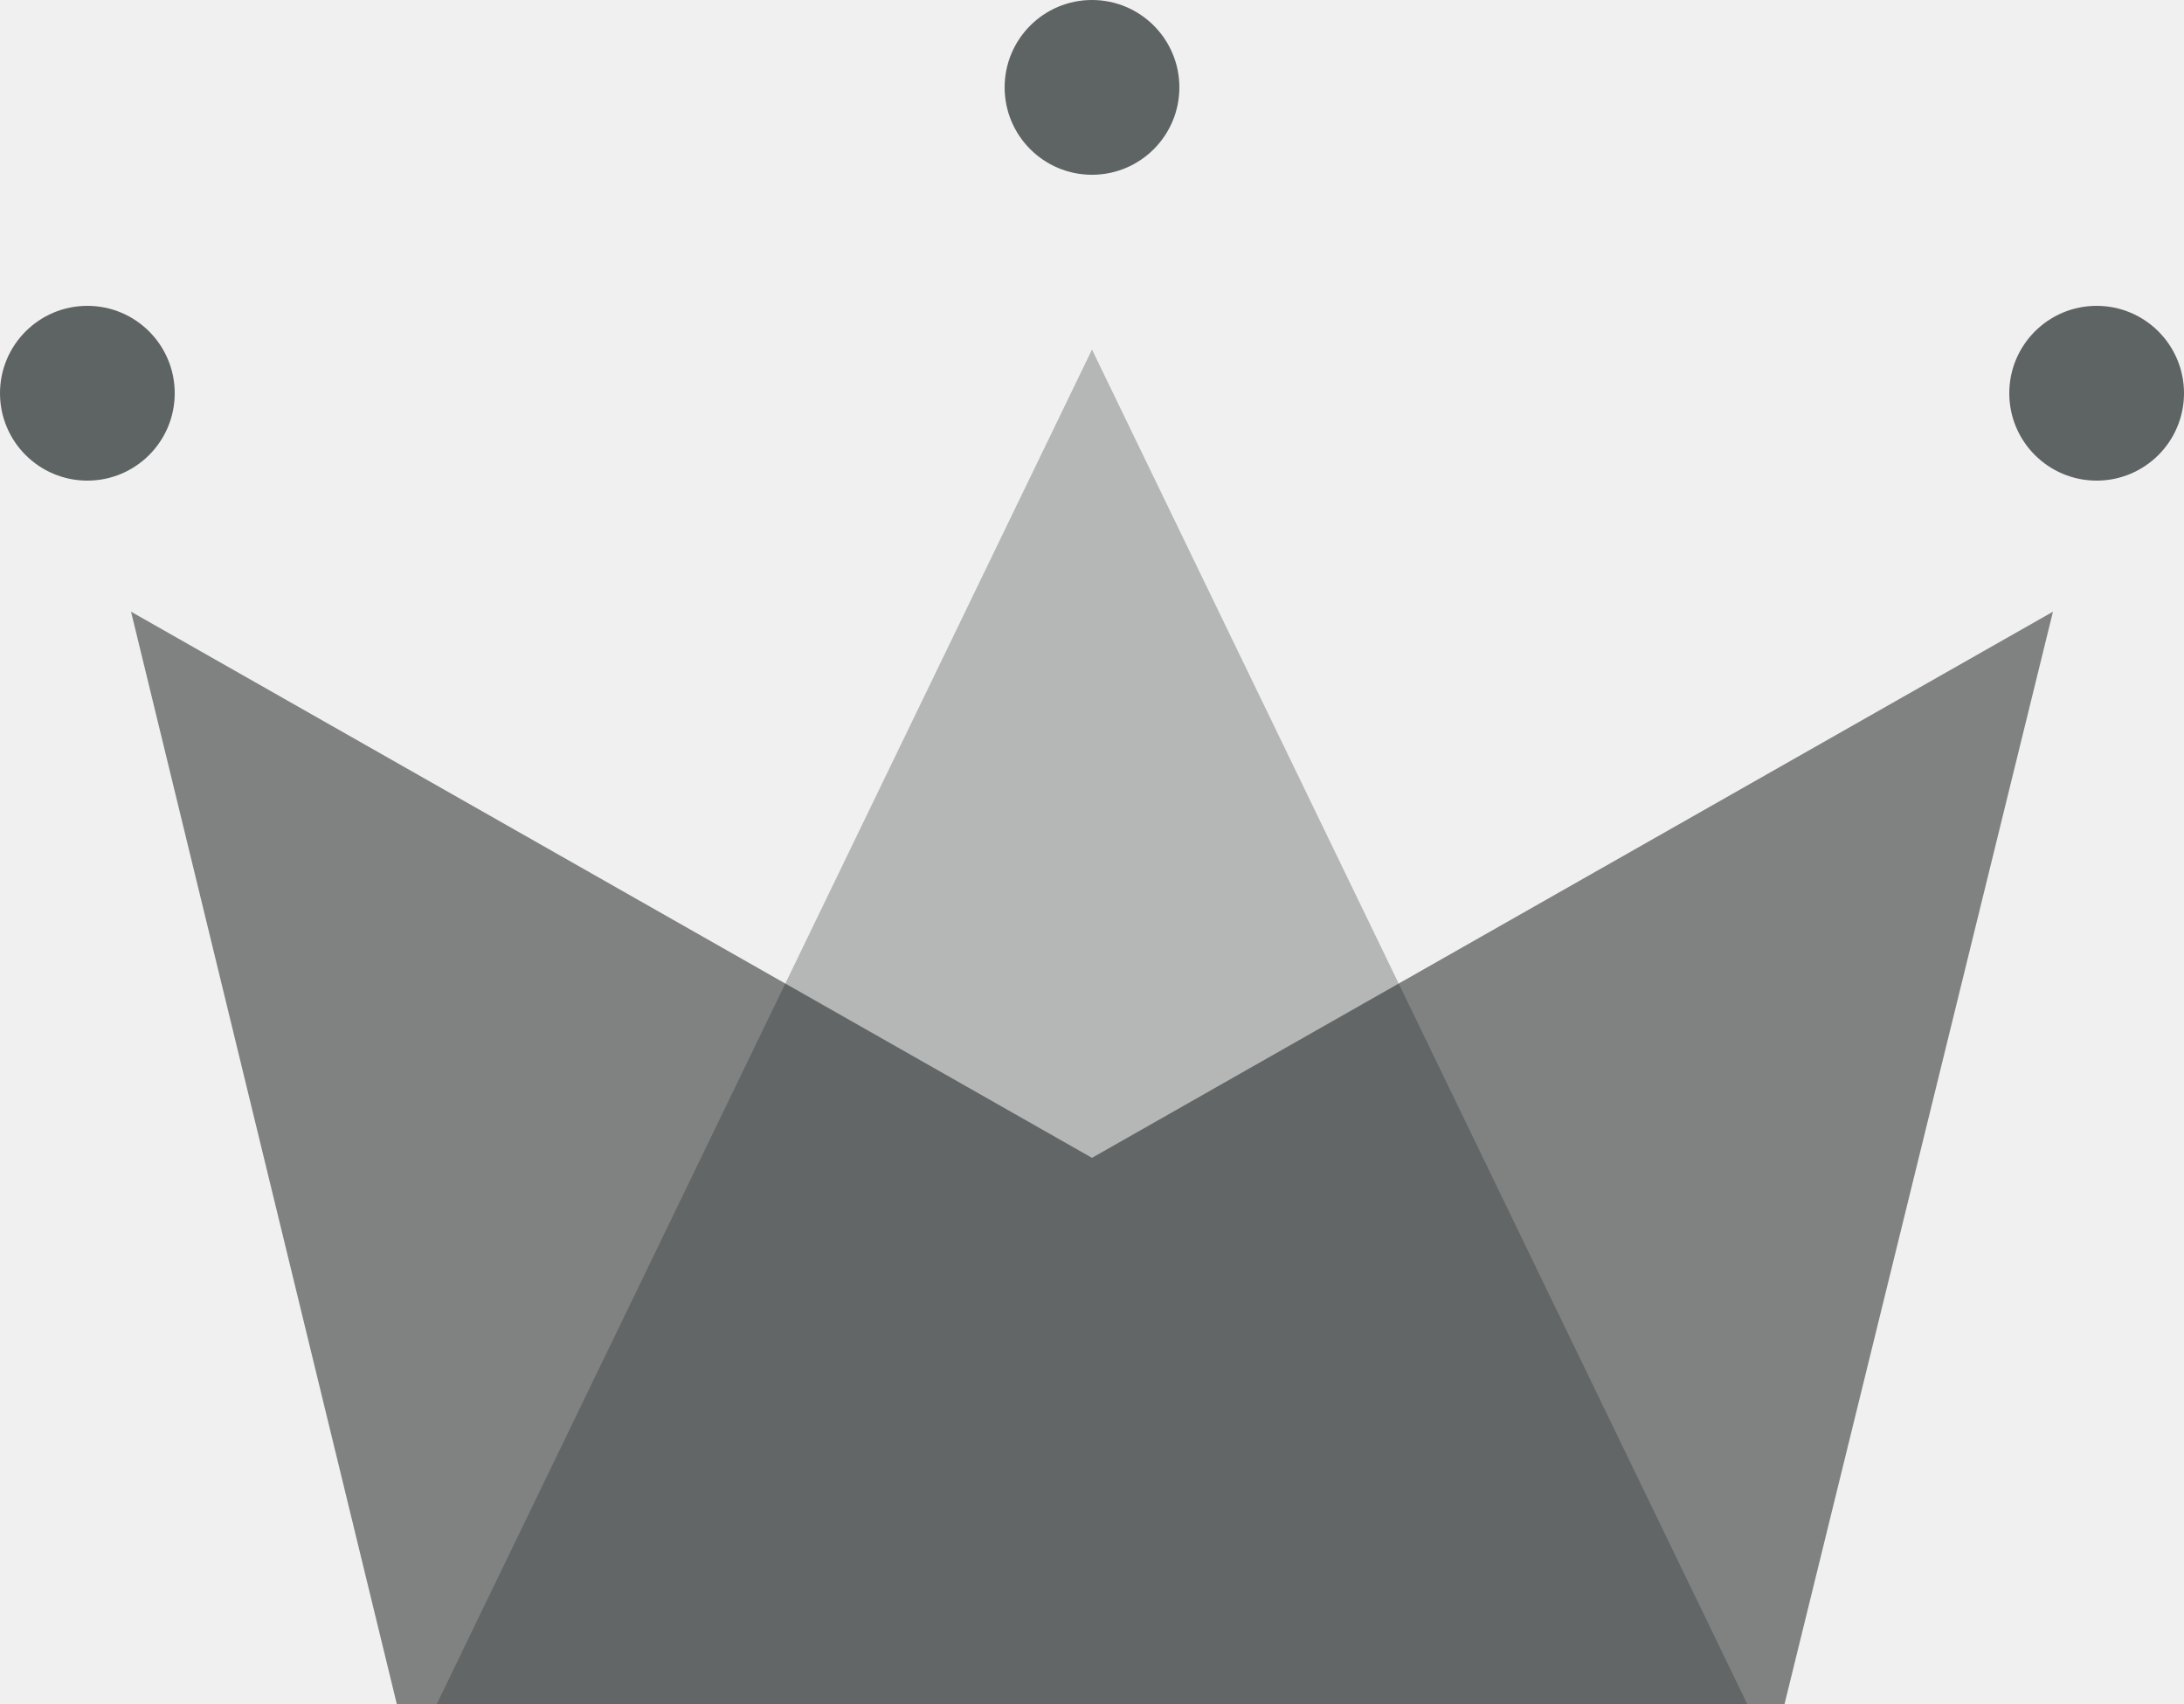
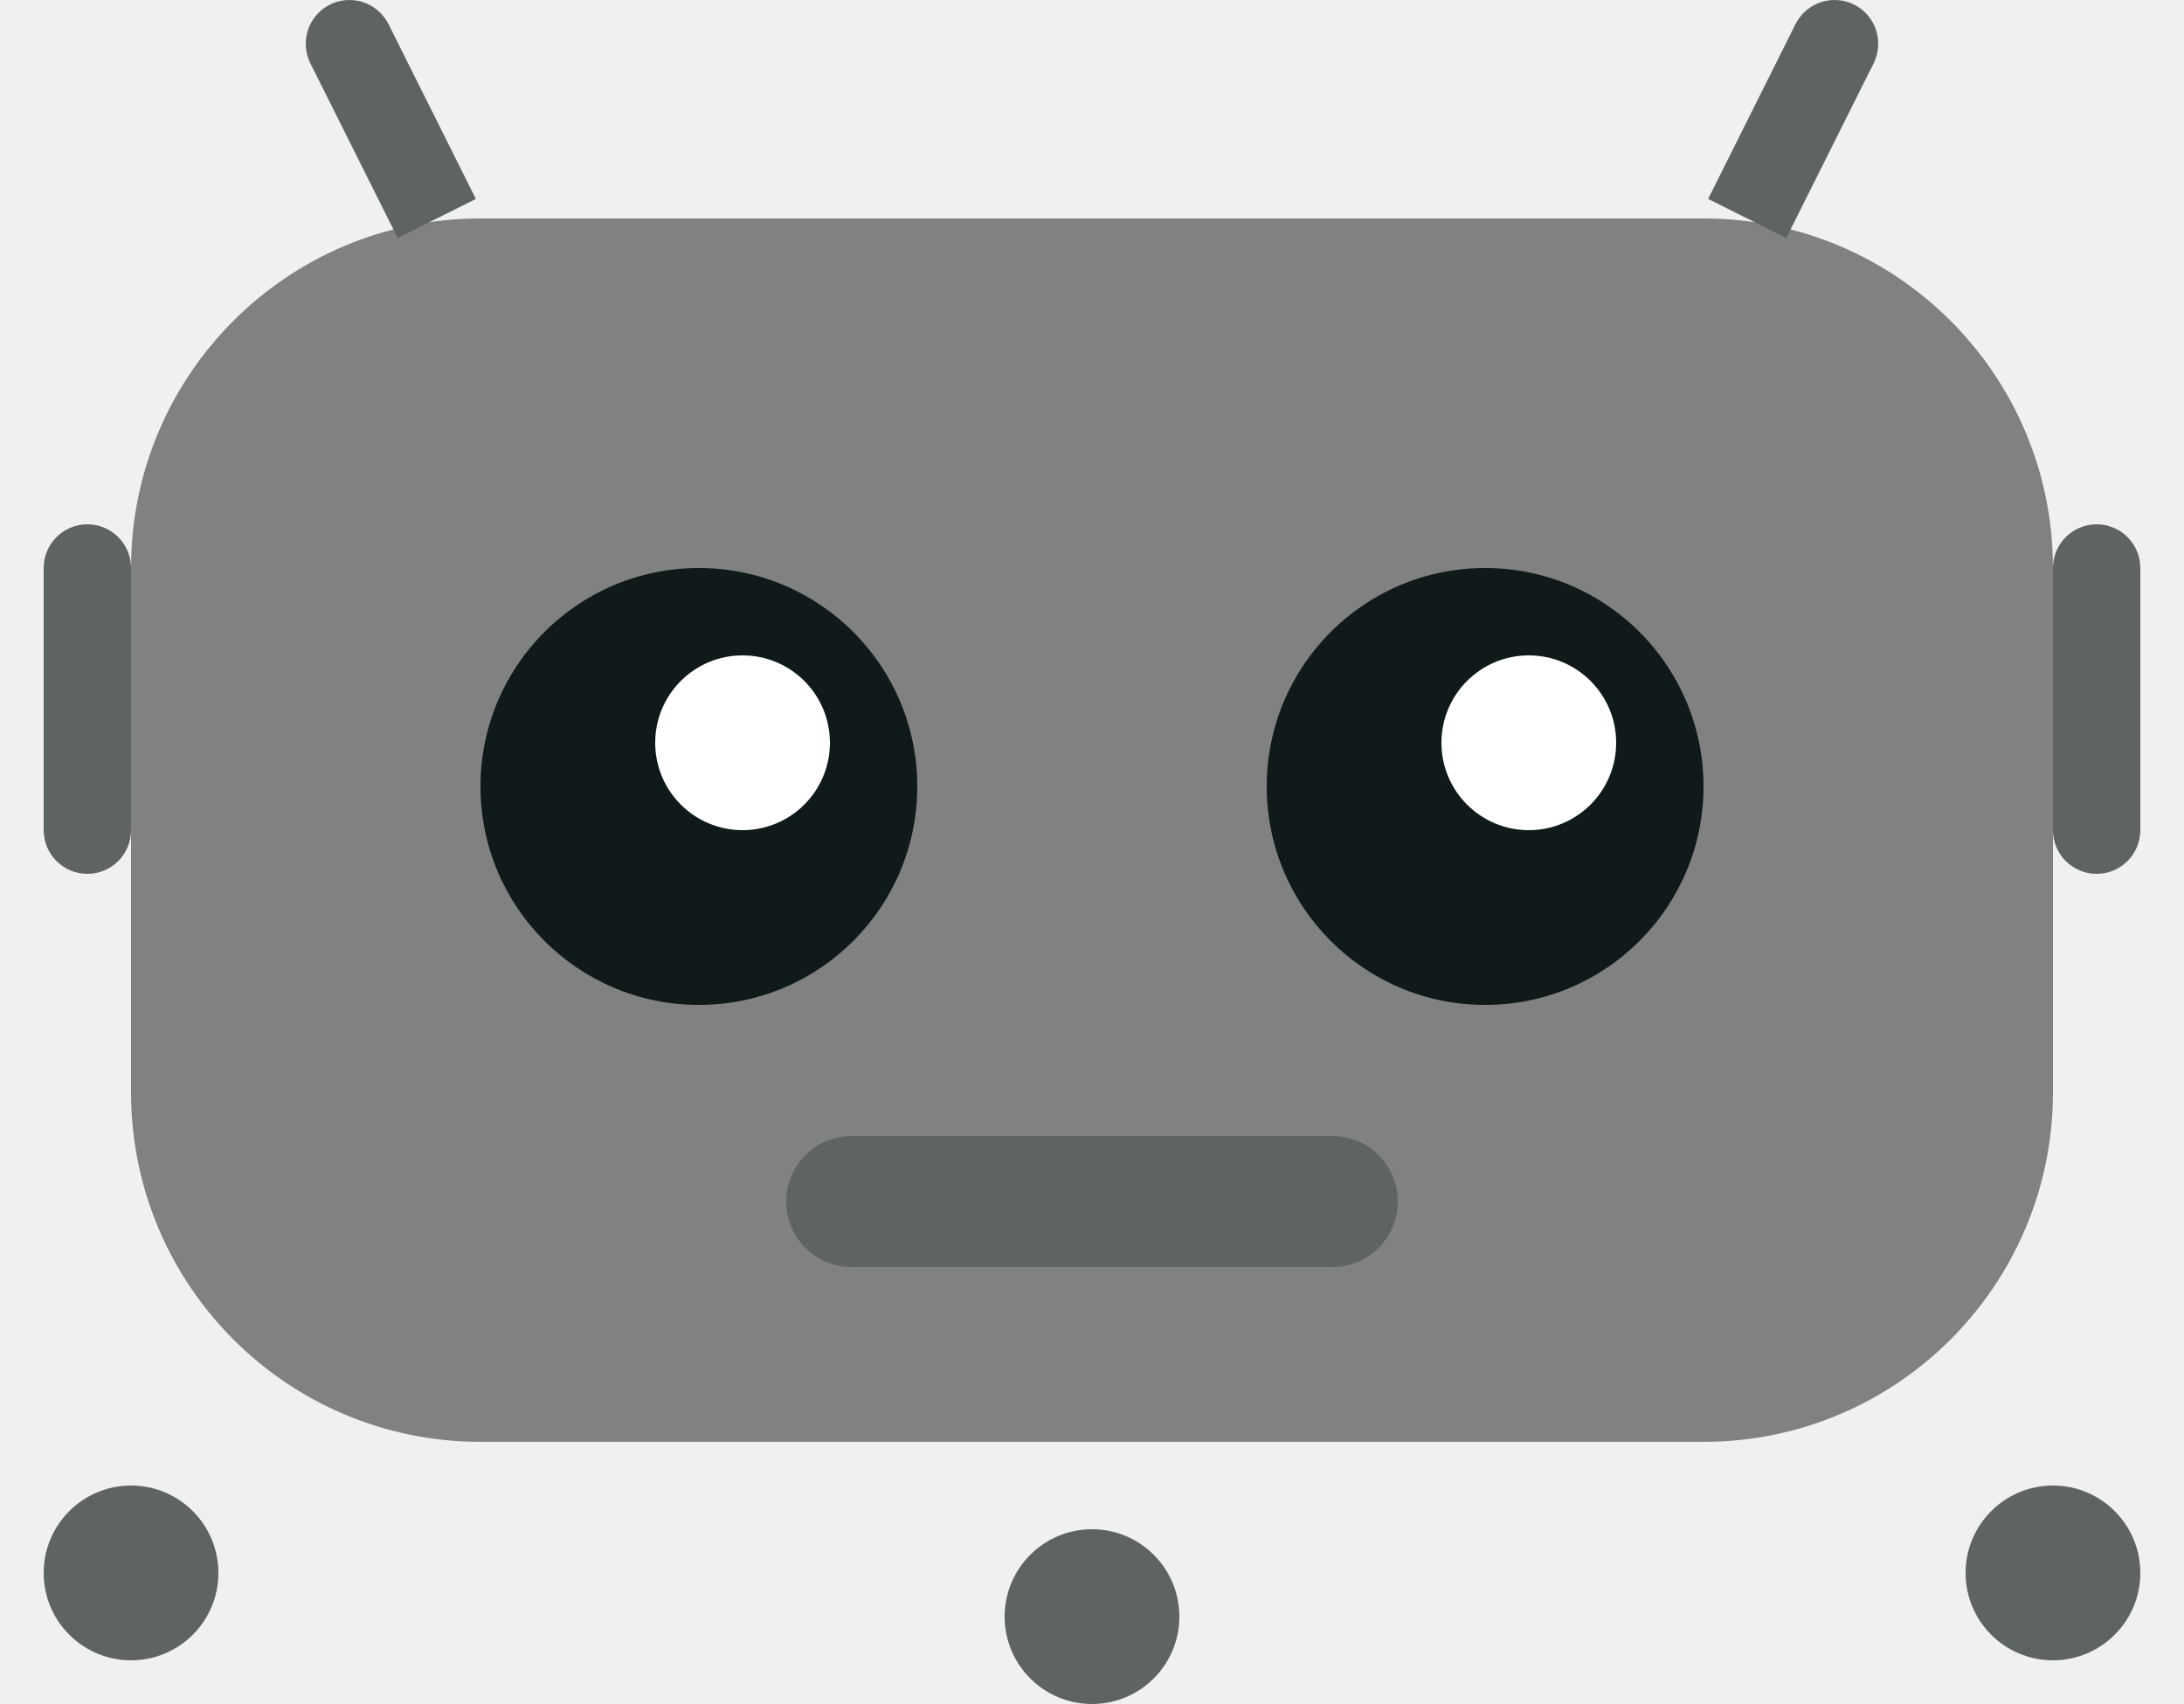
<svg xmlns="http://www.w3.org/2000/svg" width="50px" height="39px" viewBox="0 0 50 39" version="1.1">
-   <g id="WiP" stroke="none" stroke-width="1" fill="none" fill-rule="evenodd">
-     <g id="Artboard" transform="translate(-90, -38)">
-       <g id="Group" transform="translate(90, 38)">
-         <polygon id="Rectangle" fill="#808282" points="3 14 25 26.5 47 14 40.855 39 9.084 39" />
-         <polygon id="Triangle" fill-opacity="0.263" fill="#101A1A" points="25 8 40 39 10 39" />
-         <circle id="Oval" fill="#5E6363" cx="2" cy="9" r="2" />
-         <circle id="Oval" fill="#5E6363" cx="25" cy="2" r="2" />
-         <circle id="Oval" fill="#5E6363" cx="48" cy="9" r="2" />
-       </g>
+   <g id="WideRobotHead" stroke="none" stroke-width="1" fill="none" fill-rule="evenodd">
+     <g id="Logo" transform="translate(0, 0)">
+       <rect id="Head" fill="#808282" x="3" y="5" width="44" height="28" rx="8" />
+       <circle id="LeftEye" fill="#101A1A" cx="16" cy="18" r="5" />
+       <circle id="RightEye" fill="#101A1A" cx="34" cy="18" r="5" />
+       <circle id="LeftPupil" fill="#FFFFFF" cx="17" cy="17" r="2" />
+       <circle id="RightPupil" fill="#FFFFFF" cx="35" cy="17" r="2" />
+       <rect id="Mouth" fill="#5E6363" x="18" y="26" width="14" height="3" rx="1.5" />
+       <line id="LeftAntenna" x1="10" y1="5" x2="8" y2="1" stroke="#5E6363" stroke-width="2" />
+       <circle id="LeftAntennaTip" fill="#5E6363" cx="8" cy="1" r="1" />
+       <line id="RightAntenna" x1="40" y1="5" x2="42" y2="1" stroke="#5E6363" stroke-width="2" />
+       <circle id="RightAntennaTip" fill="#5E6363" cx="42" cy="1" r="1" />
+       <rect id="LeftDecor" fill="#5E6363" x="1" y="12" width="2" height="8" rx="1" />
+       <rect id="RightDecor" fill="#5E6363" x="47" y="12" width="2" height="8" rx="1" />
+       <circle id="Circle1" fill="#5E6363" cx="3" cy="36" r="2" />
+       <circle id="Circle2" fill="#5E6363" cx="47" cy="36" r="2" />
+       <circle id="Circle3" fill="#5E6363" cx="25" cy="37" r="2" />
    </g>
  </g>
</svg>
